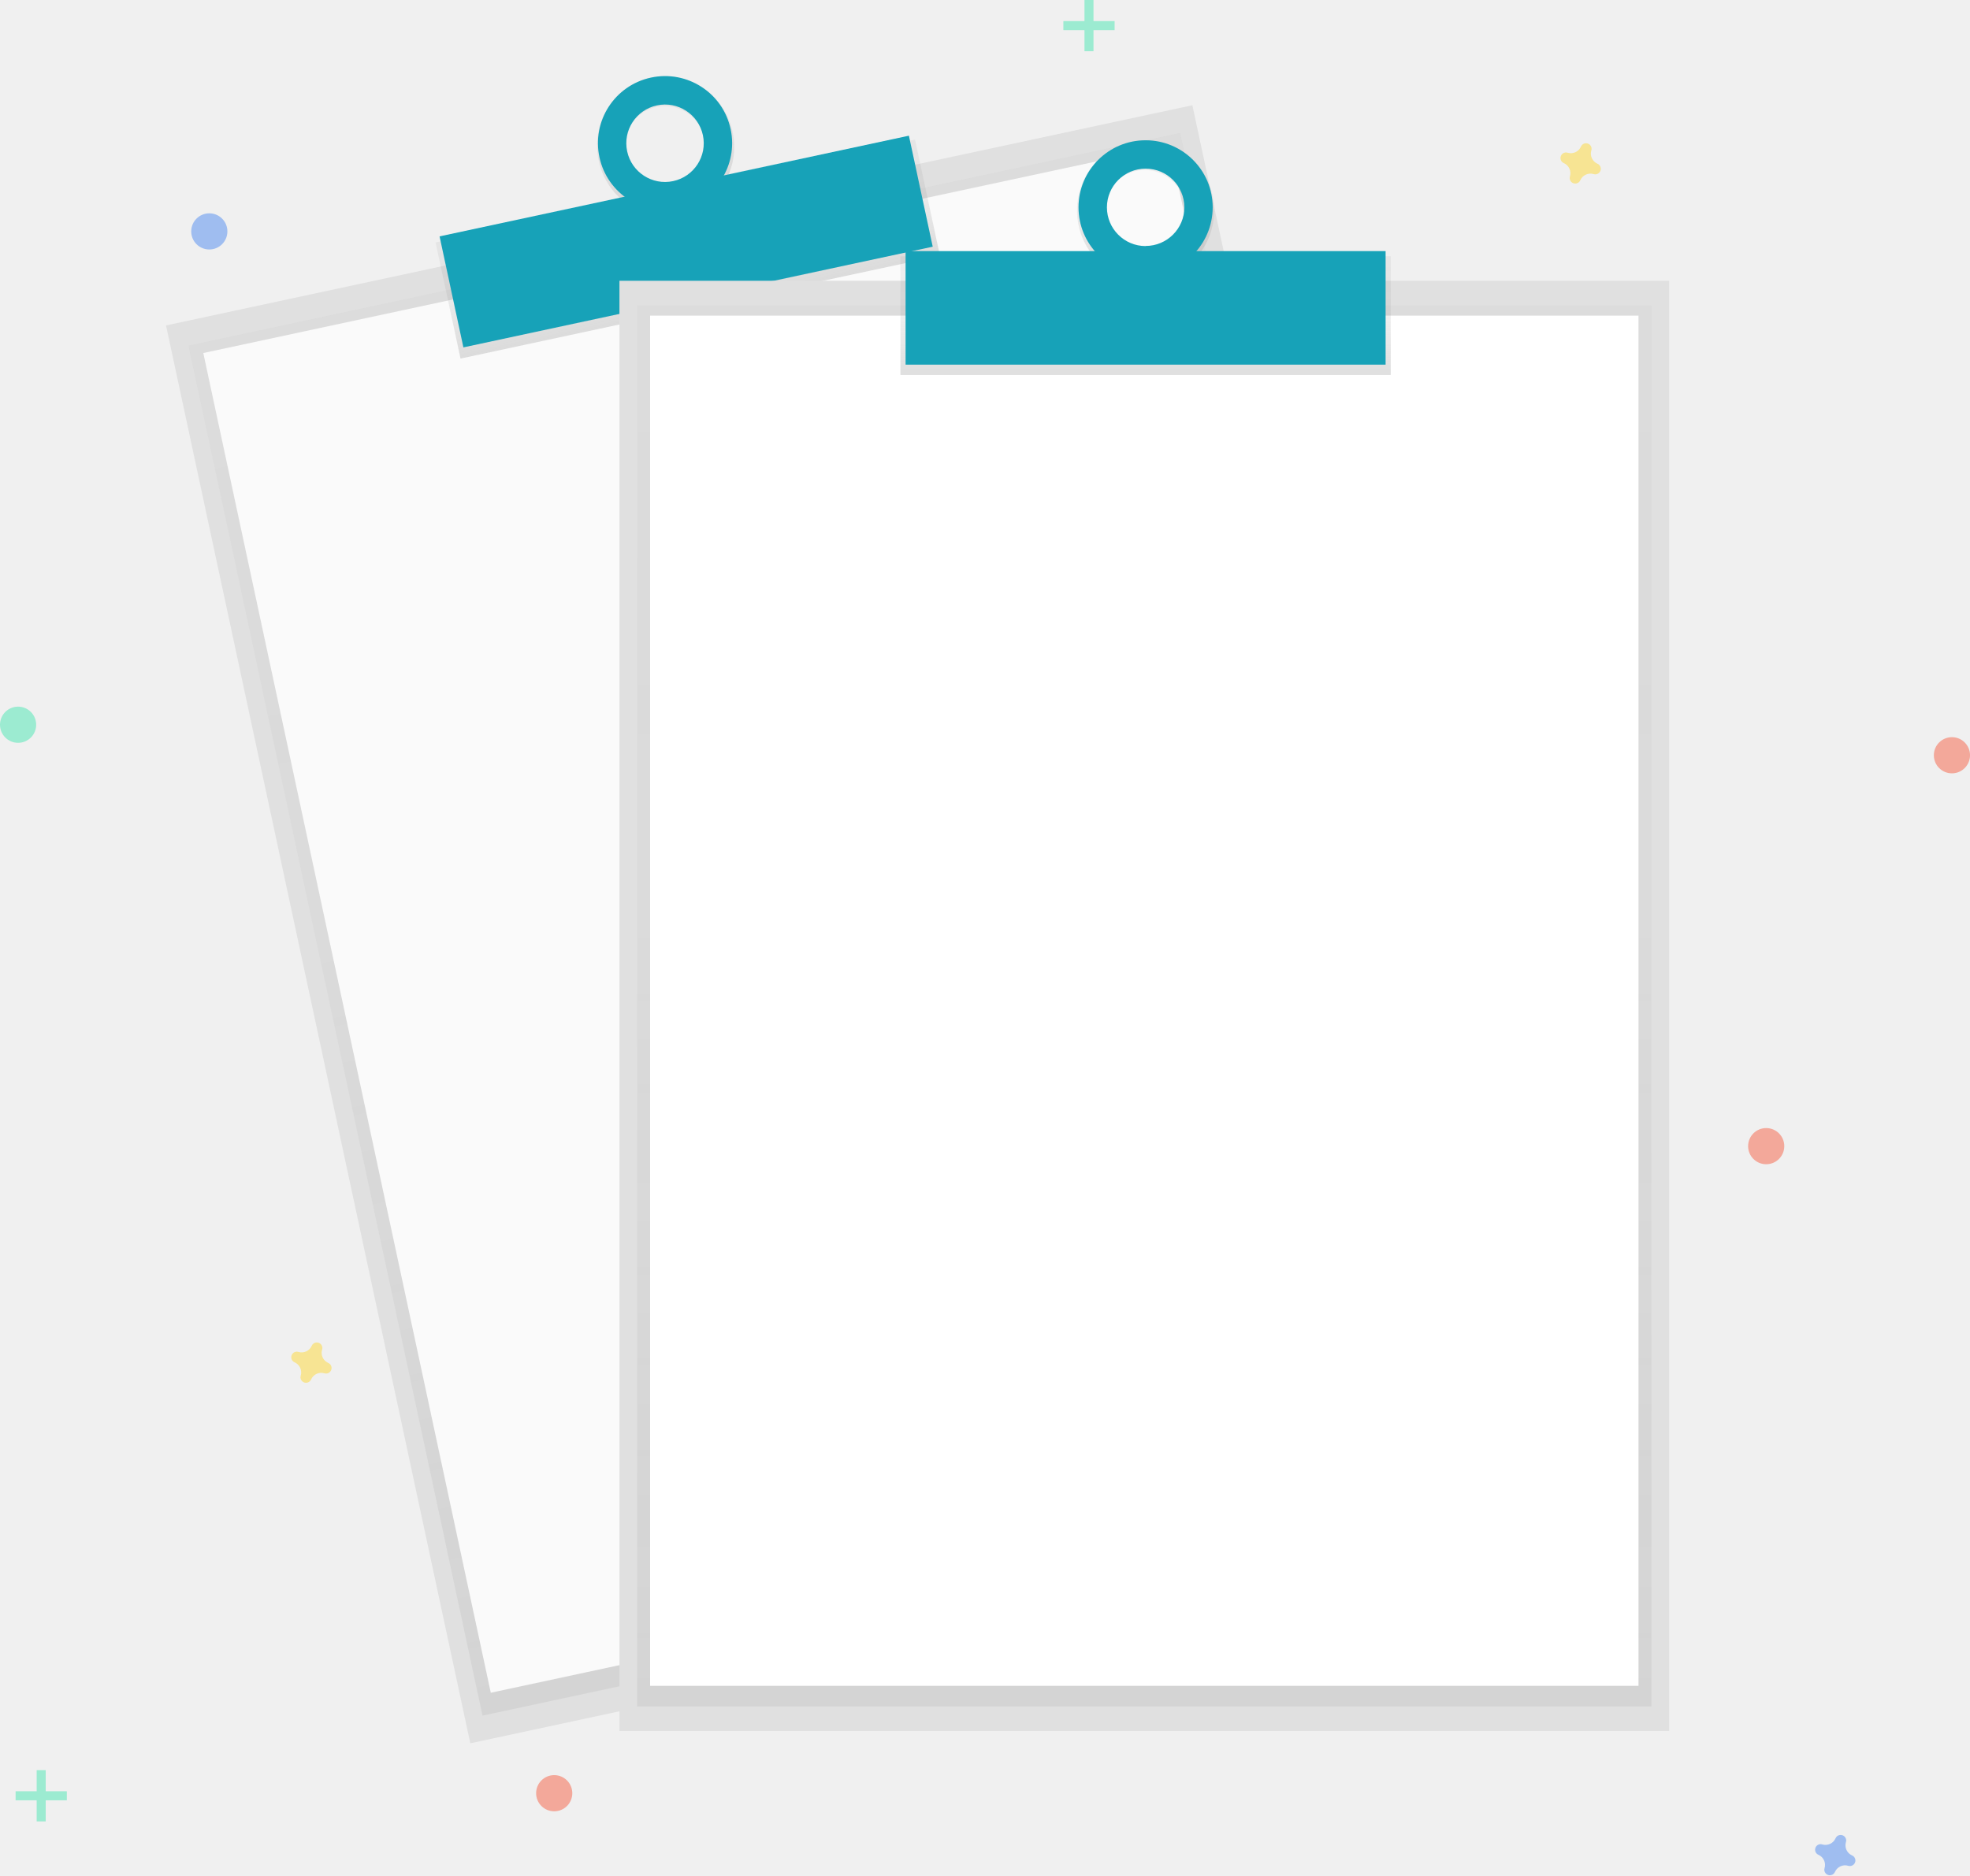
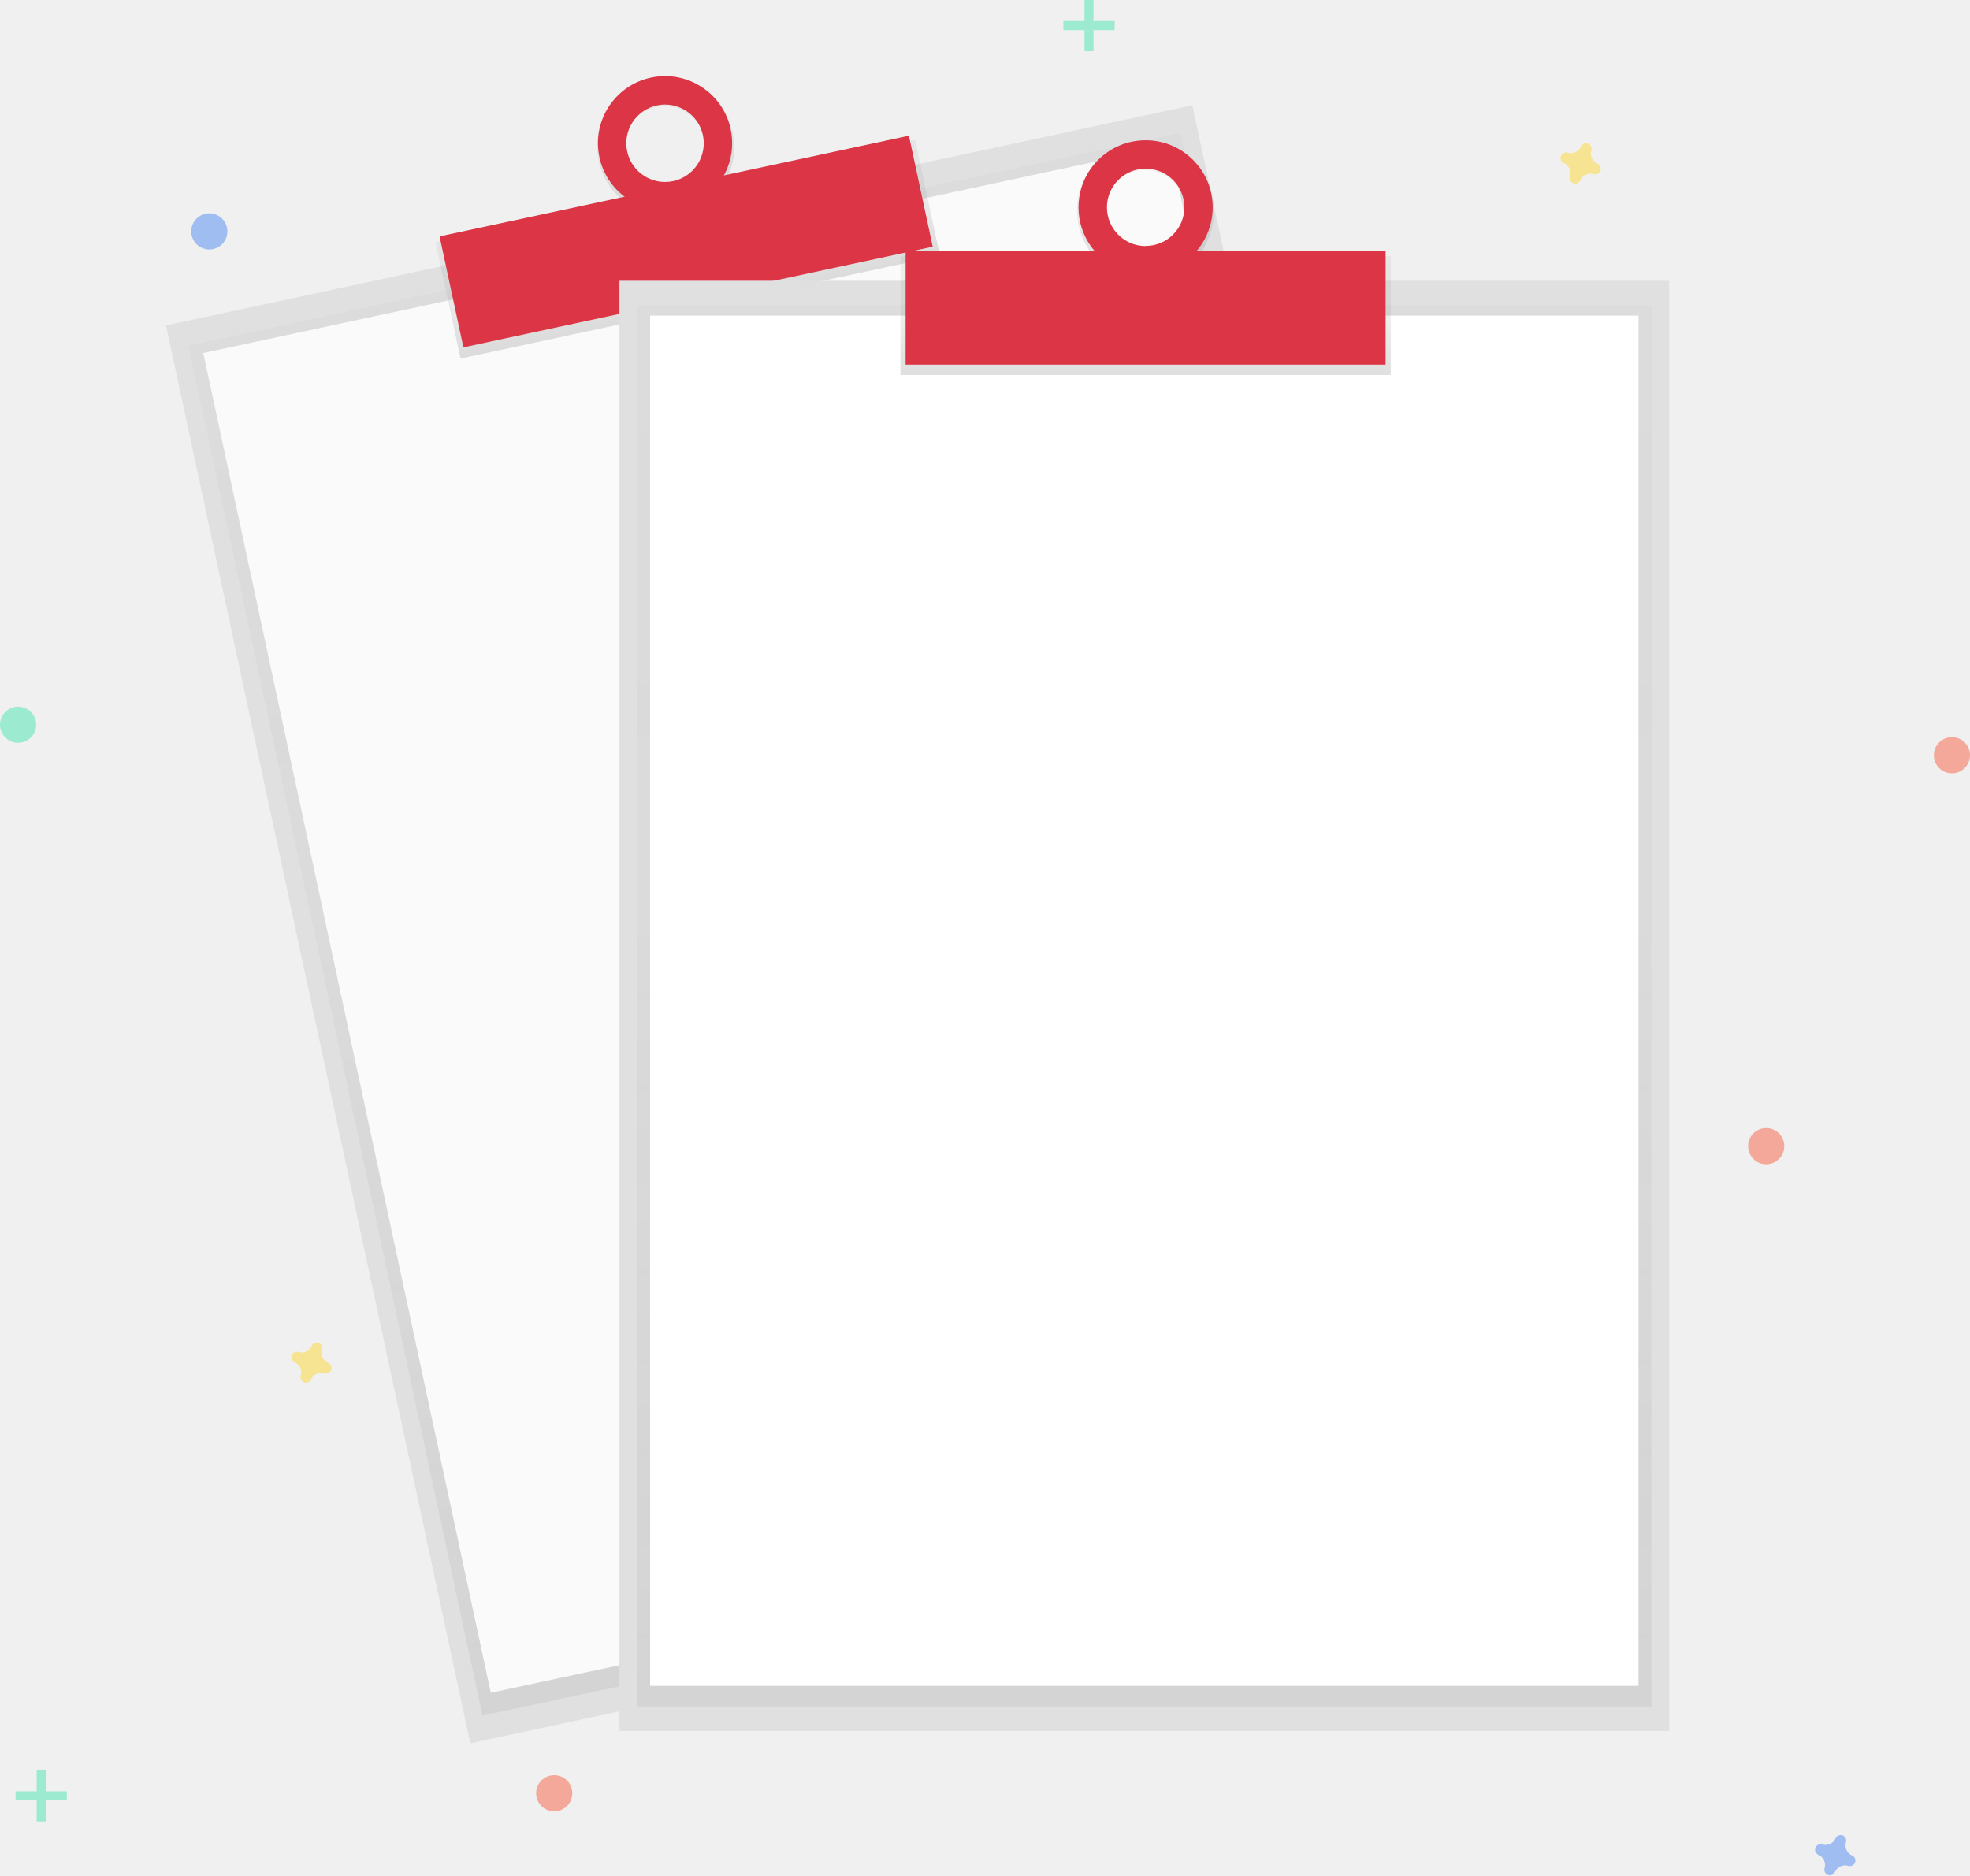
<svg xmlns="http://www.w3.org/2000/svg" xmlns:xlink="http://www.w3.org/1999/xlink" id="f20e0c25-d928-42cc-98d1-13cc230663ea" data-name="Layer 1" width="820.16" height="780.81" viewBox="0 0 820.16 780.81">
  <defs>
    <linearGradient id="07332201-7176-49c2-9908-6dc4a39c4716" x1="539.63" y1="734.6" x2="539.63" y2="151.19" gradientTransform="translate(-3.62 1.57)" gradientUnits="userSpaceOnUse">
      <stop offset="0" stop-color="gray" stop-opacity="0.25" />
      <stop offset="0.54" stop-color="gray" stop-opacity="0.12" />
      <stop offset="1" stop-color="gray" stop-opacity="0.1" />
    </linearGradient>
    <linearGradient id="0ee1ab3f-7ba2-4205-9d4a-9606ad702253" x1="540.17" y1="180.2" x2="540.17" y2="130.75" gradientTransform="translate(-63.92 7.85)" xlink:href="#07332201-7176-49c2-9908-6dc4a39c4716" />
    <linearGradient id="abca9755-bed1-4a97-b027-7f02ee3ffa09" x1="540.17" y1="140.86" x2="540.17" y2="82.43" gradientTransform="translate(-84.51 124.6) rotate(-12.11)" xlink:href="#07332201-7176-49c2-9908-6dc4a39c4716" />
    <linearGradient id="2632d424-e666-4ee4-9508-a494957e14ab" x1="476.4" y1="710.53" x2="476.4" y2="127.12" gradientTransform="matrix(1, 0, 0, 1, 0, 0)" xlink:href="#07332201-7176-49c2-9908-6dc4a39c4716" />
    <linearGradient id="97571ef7-1c83-4e06-b701-c2e47e77dca3" x1="476.94" y1="156.13" x2="476.94" y2="106.68" gradientTransform="matrix(1, 0, 0, 1, 0, 0)" xlink:href="#07332201-7176-49c2-9908-6dc4a39c4716" />
    <linearGradient id="7d32e13e-a0c7-49c4-af0e-066a2f8cb76e" x1="666.86" y1="176.39" x2="666.86" y2="117.95" gradientTransform="matrix(1, 0, 0, 1, 0, 0)" xlink:href="#07332201-7176-49c2-9908-6dc4a39c4716" />
  </defs>
  <rect x="317.5" y="142.55" width="437.02" height="603.82" transform="translate(-271.22 62.72) rotate(-12.11)" fill="#e0e0e0" />
  <g opacity="0.5">
    <rect x="324.89" y="152.76" width="422.25" height="583.41" transform="translate(-271.22 62.72) rotate(-12.11)" fill="url(#07332201-7176-49c2-9908-6dc4a39c4716)" />
  </g>
  <rect x="329.81" y="157.1" width="411.5" height="570.52" transform="translate(-270.79 62.58) rotate(-12.11)" fill="#fafafa" />
  <rect x="374.18" y="138.6" width="204.14" height="49.45" transform="translate(-213.58 43.93) rotate(-12.11)" fill="url(#0ee1ab3f-7ba2-4205-9d4a-9606ad702253)" />
  <path d="M460.93,91.9c-15.41,3.31-25.16,18.78-21.77,34.55s18.62,25.89,34,22.58,25.16-18.78,21.77-34.55S476.34,88.59,460.93,91.9ZM470.6,137A16.86,16.86,0,1,1,483.16,117,16.66,16.66,0,0,1,470.6,137Z" transform="translate(-189.92 -59.59)" fill="url(#abca9755-bed1-4a97-b027-7f02ee3ffa09)" />
-   <rect x="375.66" y="136.55" width="199.84" height="47.27" transform="translate(-212.94 43.72) rotate(-12.11)" fill="#17a2b8" />
-   <path d="M460.93,91.9a27.93,27.93,0,1,0,33.17,21.45A27.93,27.93,0,0,0,460.93,91.9ZM470.17,135a16.12,16.12,0,1,1,12.38-19.14A16.12,16.12,0,0,1,470.17,135Z" transform="translate(-189.92 -59.59)" fill="#17a2b8" />
+   <rect x="375.66" y="136.55" width="199.84" height="47.27" transform="translate(-212.94 43.72) rotate(-12.11)" fill="#dc3545" />
+   <path d="M460.93,91.9a27.93,27.93,0,1,0,33.17,21.45A27.93,27.93,0,0,0,460.93,91.9ZM470.17,135a16.12,16.12,0,1,1,12.38-19.14A16.12,16.12,0,0,1,470.17,135Z" transform="translate(-189.92 -59.59)" fill="#dc3545" />
  <rect x="257.89" y="116.91" width="437.02" height="603.82" fill="#e0e0e0" />
  <g opacity="0.5">
    <rect x="265.28" y="127.12" width="422.25" height="583.41" fill="url(#2632d424-e666-4ee4-9508-a494957e14ab)" />
  </g>
  <rect x="270.65" y="131.42" width="411.5" height="570.52" fill="#fff" />
  <rect x="374.87" y="106.68" width="204.14" height="49.45" fill="url(#97571ef7-1c83-4e06-b701-c2e47e77dca3)" />
  <path d="M666.86,118c-15.76,0-28.54,13.08-28.54,29.22s12.78,29.22,28.54,29.22,28.54-13.08,28.54-29.22S682.62,118,666.86,118Zm0,46.08a16.86,16.86,0,1,1,16.46-16.86A16.66,16.66,0,0,1,666.86,164Z" transform="translate(-189.92 -59.59)" fill="url(#7d32e13e-a0c7-49c4-af0e-066a2f8cb76e)" />
-   <rect x="377.02" y="104.56" width="199.84" height="47.27" fill="#17a2b8" />
-   <path d="M666.86,118a27.93,27.93,0,1,0,27.93,27.93A27.93,27.93,0,0,0,666.86,118Zm0,44.05A16.12,16.12,0,1,1,683,145.89,16.12,16.12,0,0,1,666.86,162Z" transform="translate(-189.92 -59.59)" fill="#17a2b8" />
+   <rect x="377.02" y="104.56" width="199.84" height="47.27" fill="#dc3545" />
+   <path d="M666.86,118a27.93,27.93,0,1,0,27.93,27.93A27.93,27.93,0,0,0,666.86,118Zm0,44.05A16.12,16.12,0,1,1,683,145.89,16.12,16.12,0,0,1,666.86,162Z" transform="translate(-189.92 -59.59)" fill="#dc3545" />
  <g opacity="0.5">
    <rect x="15.27" y="737.05" width="3.76" height="21.33" fill="#47e6b1" />
    <rect x="205.19" y="796.65" width="3.76" height="21.33" transform="translate(824.47 540.65) rotate(90)" fill="#47e6b1" />
  </g>
  <g opacity="0.5">
    <rect x="451.49" width="3.76" height="21.33" fill="#47e6b1" />
    <rect x="641.4" y="59.59" width="3.76" height="21.33" transform="translate(523.63 -632.62) rotate(90)" fill="#47e6b1" />
  </g>
  <path d="M961,832.15a4.61,4.61,0,0,1-2.57-5.57,2.22,2.22,0,0,0,.1-.51h0a2.31,2.31,0,0,0-4.15-1.53h0a2.22,2.22,0,0,0-.26.45,4.61,4.61,0,0,1-5.57,2.57,2.22,2.22,0,0,0-.51-.1h0a2.31,2.31,0,0,0-1.53,4.15h0a2.22,2.22,0,0,0,.45.26,4.61,4.61,0,0,1,2.57,5.57,2.22,2.22,0,0,0-.1.51h0a2.31,2.31,0,0,0,4.15,1.53h0a2.22,2.22,0,0,0,.26-.45,4.61,4.61,0,0,1,5.57-2.57,2.22,2.22,0,0,0,.51.1h0a2.31,2.31,0,0,0,1.53-4.15h0A2.22,2.22,0,0,0,961,832.15Z" transform="translate(-189.92 -59.59)" fill="#4d8af0" opacity="0.5" />
  <path d="M326.59,627.09a4.61,4.61,0,0,1-2.57-5.57,2.22,2.22,0,0,0,.1-.51h0a2.31,2.31,0,0,0-4.15-1.53h0a2.22,2.22,0,0,0-.26.45,4.61,4.61,0,0,1-5.57,2.57,2.22,2.22,0,0,0-.51-.1h0a2.31,2.31,0,0,0-1.53,4.15h0a2.22,2.22,0,0,0,.45.26,4.61,4.61,0,0,1,2.57,5.57,2.22,2.22,0,0,0-.1.51h0a2.31,2.31,0,0,0,4.15,1.53h0a2.22,2.22,0,0,0,.26-.45A4.61,4.61,0,0,1,325,631.4a2.22,2.22,0,0,0,.51.1h0a2.31,2.31,0,0,0,1.53-4.15h0A2.22,2.22,0,0,0,326.59,627.09Z" transform="translate(-189.92 -59.59)" fill="#fdd835" opacity="0.5" />
  <path d="M855,127.77a4.61,4.61,0,0,1-2.57-5.57,2.22,2.22,0,0,0,.1-.51h0a2.31,2.31,0,0,0-4.15-1.53h0a2.22,2.22,0,0,0-.26.45,4.61,4.61,0,0,1-5.57,2.57,2.22,2.22,0,0,0-.51-.1h0a2.31,2.31,0,0,0-1.53,4.15h0a2.22,2.22,0,0,0,.45.26,4.61,4.61,0,0,1,2.57,5.57,2.22,2.22,0,0,0-.1.51h0a2.31,2.31,0,0,0,4.15,1.53h0a2.22,2.22,0,0,0,.26-.45,4.61,4.61,0,0,1,5.57-2.57,2.22,2.22,0,0,0,.51.1h0a2.31,2.31,0,0,0,1.53-4.15h0A2.22,2.22,0,0,0,855,127.77Z" transform="translate(-189.92 -59.59)" fill="#fdd835" opacity="0.5" />
  <circle cx="812.64" cy="314.47" r="7.53" fill="#f55f44" opacity="0.5" />
  <circle cx="230.73" cy="746.65" r="7.53" fill="#f55f44" opacity="0.5" />
  <circle cx="735.31" cy="477.23" r="7.53" fill="#f55f44" opacity="0.5" />
  <circle cx="87.14" cy="96.35" r="7.53" fill="#4d8af0" opacity="0.5" />
  <circle cx="7.53" cy="301.76" r="7.53" fill="#47e6b1" opacity="0.5" />
</svg>
